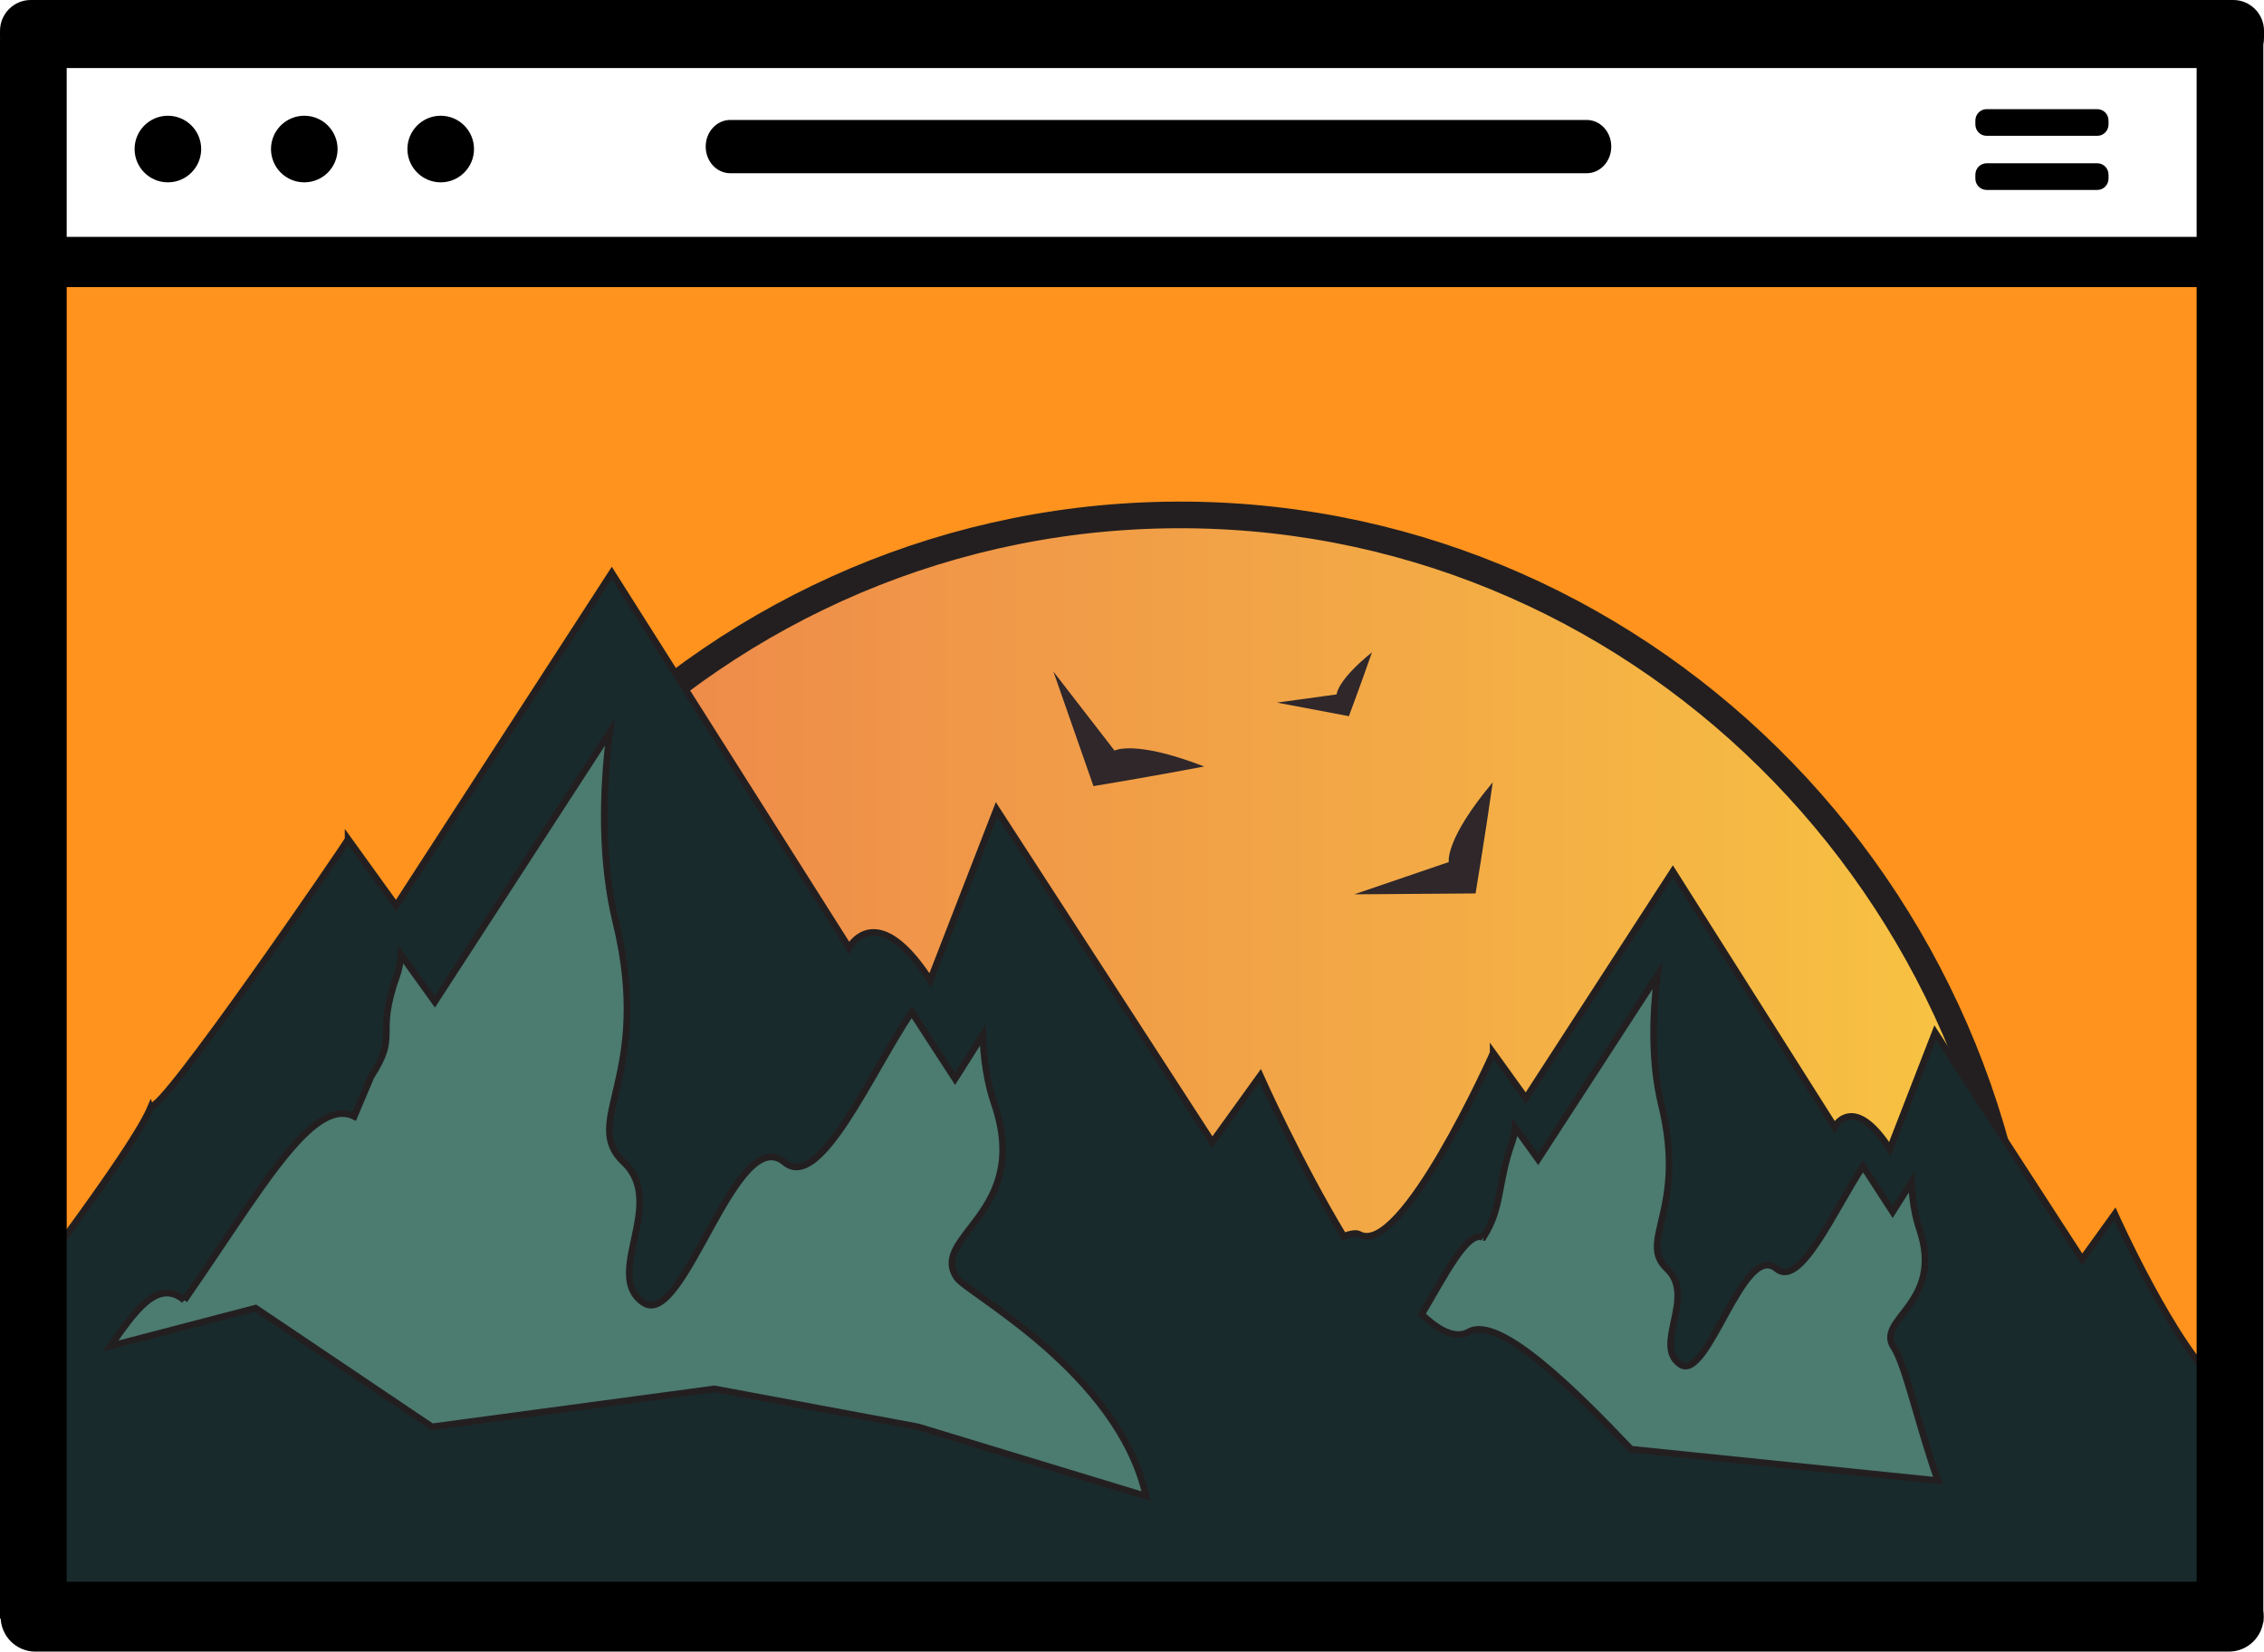
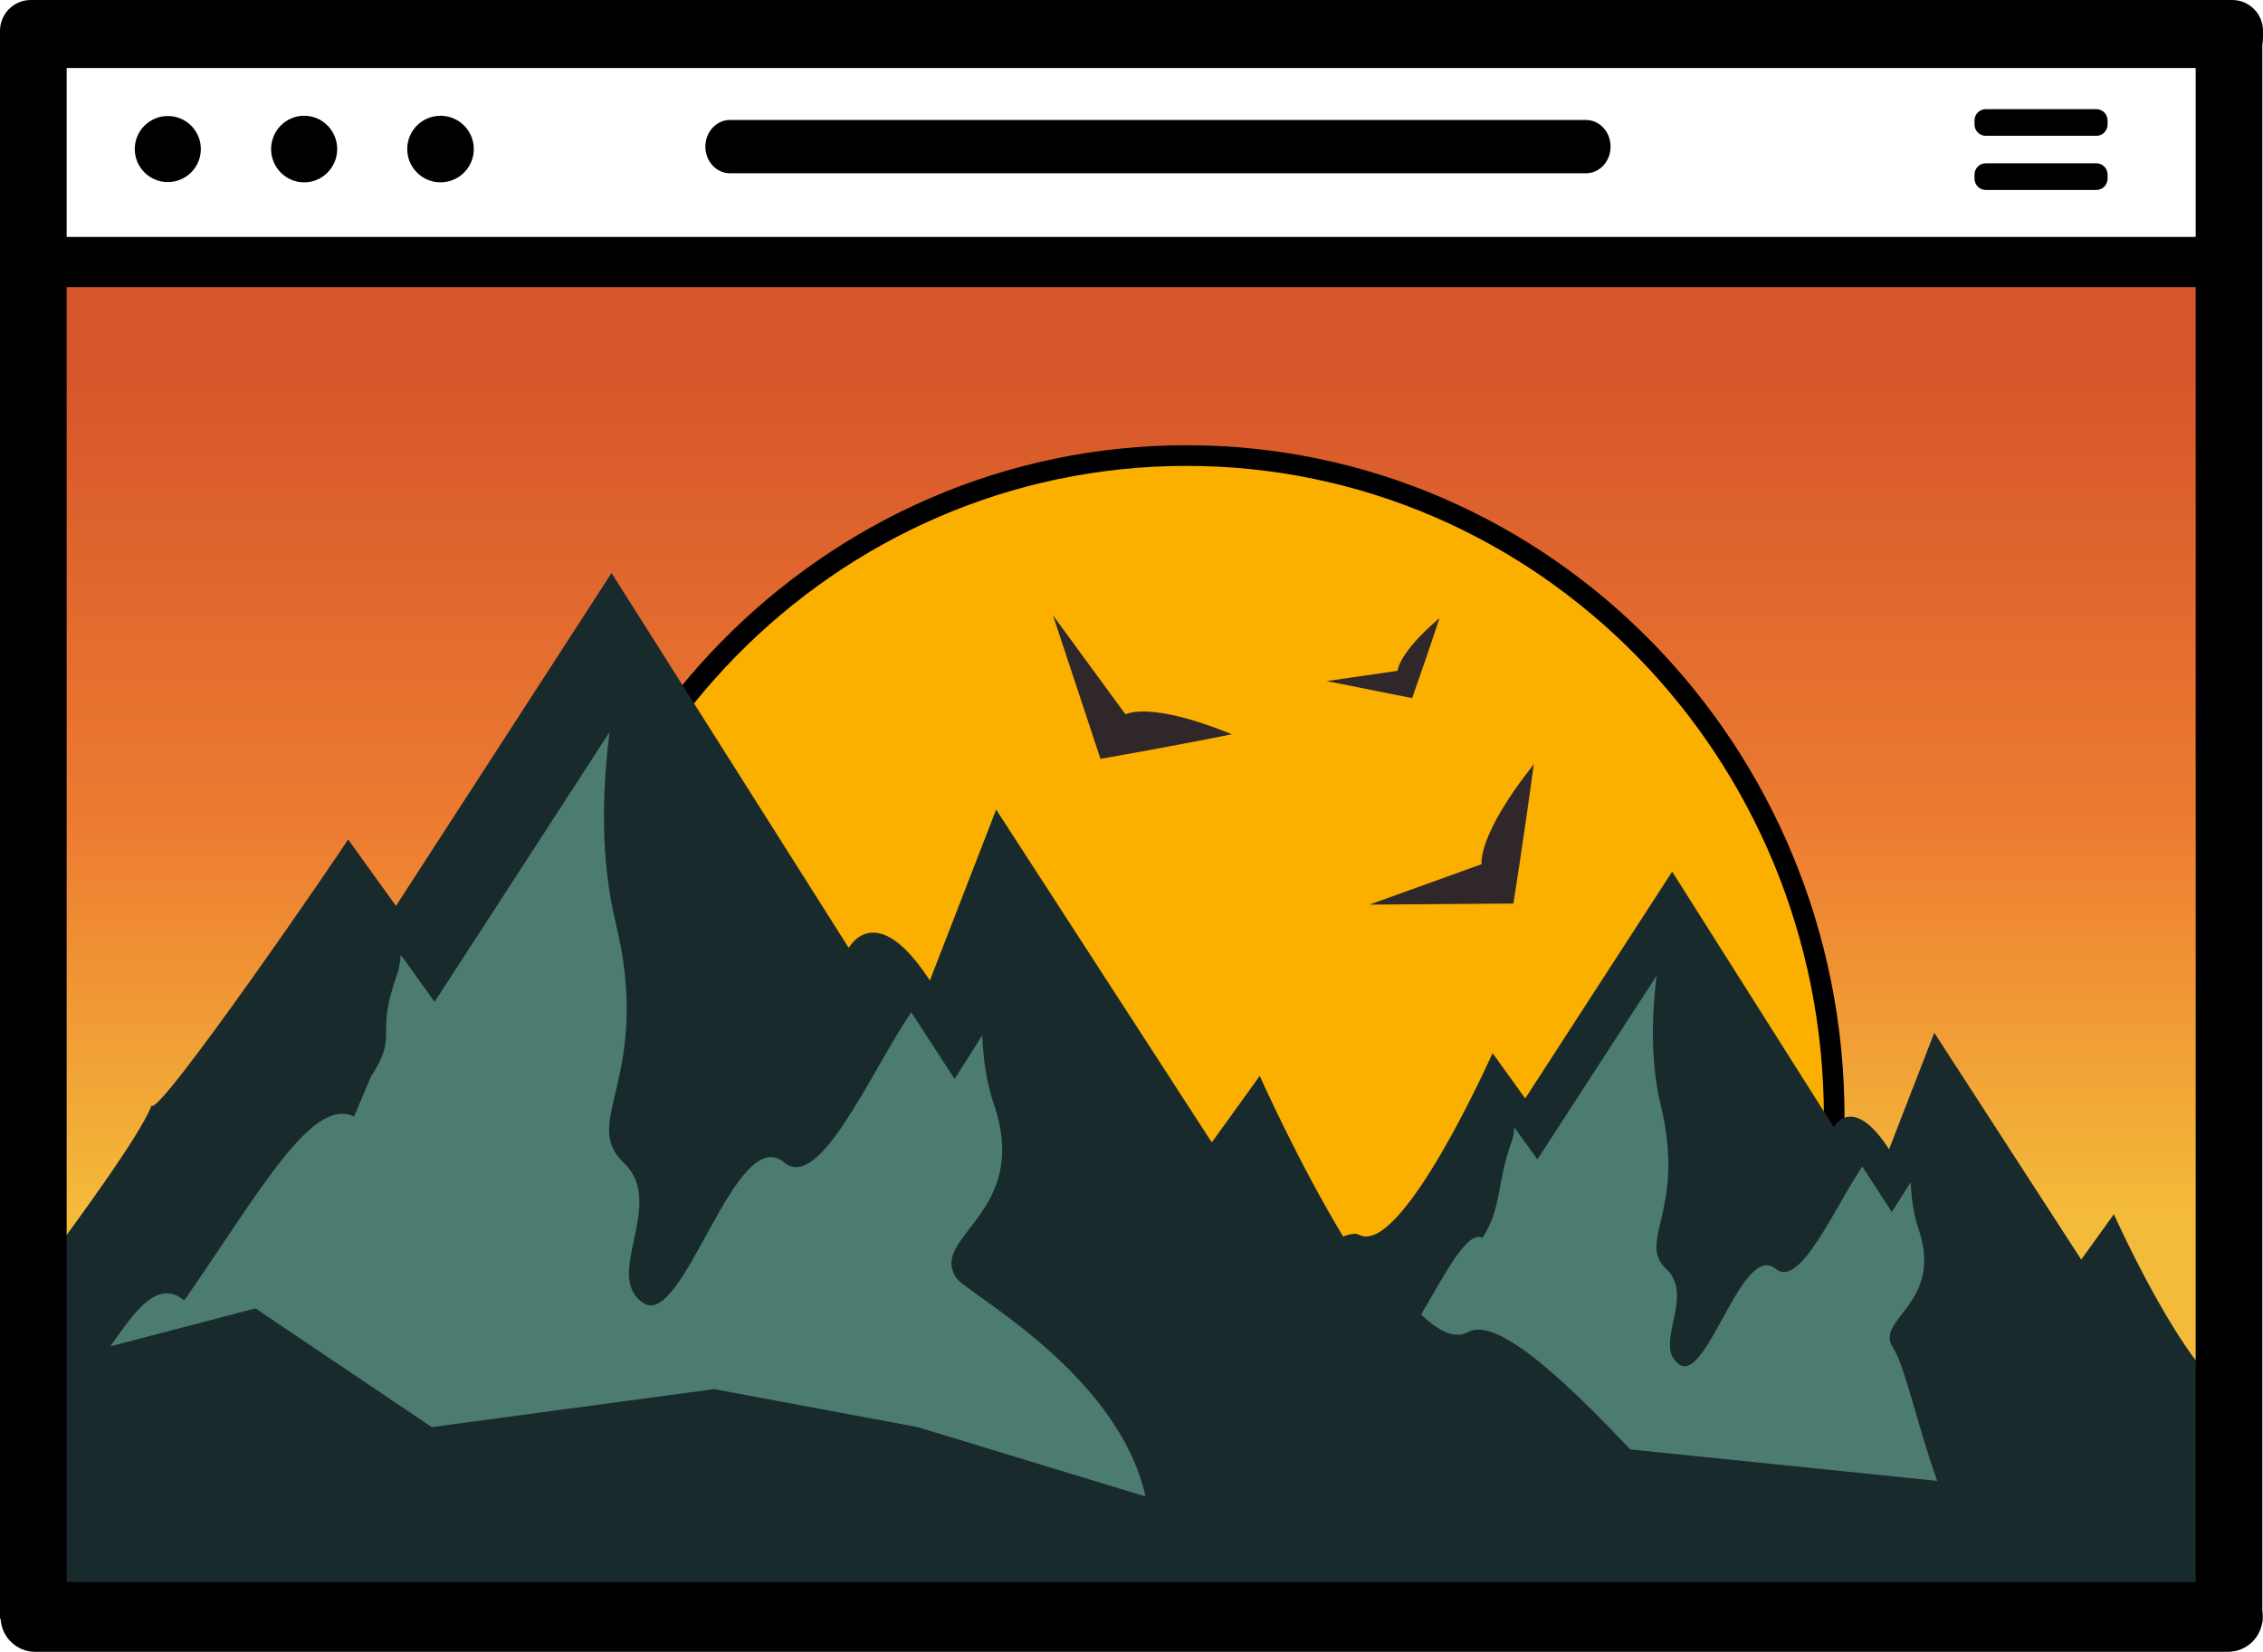
- <svg xmlns="http://www.w3.org/2000/svg" id="Layer_2" data-name="Layer 2" viewBox="0 0 85 62">
+ <svg xmlns="http://www.w3.org/2000/svg" id="Layer_2" data-name="Layer 2" viewBox="0 0 137 100">
  <defs>
-     <linearGradient id="Sky_15" data-name="Sky 15" x1="12.488" y1="40.046" x2="76.125" y2="40.046" gradientUnits="userSpaceOnUse">
-       <stop offset=".006" stop-color="#ec7d4c" />
-       <stop offset=".802" stop-color="#f5b644" />
-       <stop offset="1" stop-color="#f8c642" />
+     <linearGradient id="linear-gradient" x1="68.186" y1="-15.267" x2="68.186" y2="73.57" gradientUnits="userSpaceOnUse">
+       <stop offset=".022" stop-color="#573734" />
+       <stop offset=".028" stop-color="#5f3933" />
+       <stop offset=".052" stop-color="#7f4031" />
+       <stop offset=".08" stop-color="#9a472f" />
+       <stop offset=".111" stop-color="#b04c2d" />
+       <stop offset=".147" stop-color="#c1502c" />
+       <stop offset=".191" stop-color="#cd532b" />
+       <stop offset=".254" stop-color="#d4552b" />
+       <stop offset=".427" stop-color="#d6562b" />
+       <stop offset=".736" stop-color="#ed7c31" />
+       <stop offset="1" stop-color="#f4bb3a" />
    </linearGradient>
  </defs>
  <g id="Layer">
    <g id="Icon">
      <g id="Display">
-         <rect id="Background" x="1.606" y="9.896" width="81.397" height="50.302" fill="#ff931e" stroke="#231f20" stroke-miterlimit="10" />
+         <rect id="Background" x="2.589" y="15.961" width="131.193" height="81.133" fill="url(#linear-gradient)" stroke-width="0" />
        <g id="Forground">
-           <path id="Sun" d="m75.185,59.671c.657-2.695.985-5.522.935-8.43-.308-17.932-14.802-32.217-32.371-31.906-17.569.312-31.564,15.102-31.256,33.034.05,2.908.473,5.722,1.224,8.392l61.467-1.09" fill="url(#Sky_15)" stroke="#231f20" stroke-miterlimit="10" />
+           <path id="Sun" d="m109.707,78.014c.867-3.31,1.333-6.79,1.334-10.379.006-22.128-17.554-40.063-39.219-40.056-21.665.006-39.235,17.951-39.241,40.079-.001,3.589.46,7.069,1.328,10.378l75.796-.022" fill="#fbb000" stroke="#000" stroke-miterlimit="10" stroke-width="1.25" />
          <g id="Birds">
-             <path id="Bird1" d="m50.844,33.573l4.555-.033s.356-2.135.645-4.172c-1.814,2.164-1.65,2.993-1.65,2.993l-3.55,1.212Z" fill="#2f272a" stroke-width="0" />
-             <path id="Bird2" d="m39.55,25.212l1.503,4.299s2.137-.352,4.158-.737c-2.635-1.017-3.366-.596-3.366-.596l-2.295-2.966Z" fill="#2f272a" stroke-width="0" />
-             <path id="Bird3" d="m47.941,26.375l2.702.51s.459-1.224.866-2.397c-1.325,1.071-1.325,1.58-1.325,1.58l-2.244.307Z" fill="#2f272a" stroke-width="0" />
+             <path id="Bird1" d="m82.903,54.765l8.718-.066s.682-4.315,1.234-8.431c-3.471,4.373-3.158,6.048-3.158,6.048l-6.794,2.449Z" fill="#2f272a" stroke-width="0" />
+             <path id="Bird2" d="m63.746,37.253l2.876,8.688s4.09-.712,7.957-1.489c-5.042-2.056-6.441-1.204-6.441-1.204l-4.392-5.995Z" fill="#2f272a" stroke-width="0" />
+             <path id="Bird3" d="m80.318,41.232l5.172,1.03s.878-2.474,1.657-4.845c-2.535,2.164-2.535,3.194-2.535,3.194l-4.294.621Z" fill="#2f272a" stroke-width="0" />
          </g>
          <g id="Mountains">
-             <path d="m83.896,60.724c-.047-.449-.042-.902.01-1.351-.012-.133,0-.266-.005-.399-.072-.66-.036-1.33.104-1.981-.035-.176-.075-.351-.096-.53h.005c-.338-1.001-.408-2.082-.217-3.117-.159-.421-.263-.859-.325-1.303-1.704-1.406-3.973-6.468-3.973-6.468l-1.227,1.702-5.519-8.514-1.698,4.373c-1.125-1.733-1.792-1.199-2.005-.939-.047.06-.073.108-.073.108l-6.071-9.59-5.519,8.514-1.227-1.702v.002c-.057.128-3.448,7.696-5.029,6.809-.105-.06-.306-.032-.584.072-1.696-2.805-3.132-6.03-3.132-6.03l-1.801,2.498-8.099-12.492-2.491,6.416c-1.651-2.543-2.629-1.761-2.939-1.378-.073.088-.107.154-.107.154l-8.91-14.071-8.097,12.494-1.801-2.498v.002c-.086.19-7.076,10.39-7.379,9.992-.22.534-.84,1.722-4.375,6.462-.001.026.109,8.245.049,8.101.021.243.038,4.732.031,4.975" fill="#192a2c" stroke="#231f20" stroke-miterlimit="10" stroke-width=".25" />
-             <path d="m55.685,46.454h.002c.729-1.13.517-2.008,1.095-3.615.054-.151.084-.328.097-.524l.867,1.202,4.48-6.899c-.189,1.511-.236,3.268.156,4.878.959,3.941-.916,5.083.202,6.133,1.114,1.048-.539,2.879.498,3.589,1.039.708,2.355-4.64,3.616-3.589.903.753,2.194-2.276,3.25-3.846l1.11,1.71.708-1.118c.026.627.116,1.228.296,1.761.959,2.805-1.678,3.378-.959,4.449.435.645.985,3.159,1.659,4.999l-11.528-1.181c-2.125-2.238-4.956-5.04-6.084-4.407-.494.277-1.107-.021-1.773-.657.865-1.46,1.721-3.171,2.305-2.884" fill="#4c7b6f" stroke="#231f20" stroke-miterlimit="10" stroke-width=".25" />
-             <path d="m6.92,48.81c2.823-4.053,4.795-7.673,6.379-6.901l.631-1.493c1.071-1.656.131-1.449.975-3.809.079-.221.125-.483.148-.771l1.271,1.768,6.572-10.125c-.279,2.219-.345,4.794.23,7.155,1.406,5.783-1.348,7.458.294,8.999,1.64,1.54-.79,4.223.732,5.267,1.524,1.042,3.458-6.806,5.304-5.267,1.327,1.106,3.222-3.338,4.772-5.642l1.629,2.508,1.039-1.64c.036.917.169,1.801.438,2.586,1.406,4.113-2.462,4.952-1.409,6.524.391.58,6.063,3.55,7.104,8.199l-8.562-2.604-7.644-1.425-10.605,1.425-6.621-4.456-5.45,1.423c.852-1.202,1.741-2.583,2.775-1.721" fill="#4c7b6f" stroke="#231f20" stroke-miterlimit="10" stroke-width=".25" />
+             <path d="m135.221,97.941c-.075-.724-.067-1.454.015-2.179-.019-.214,0-.43-.008-.644-.115-1.065-.058-2.145.167-3.194-.056-.284-.121-.567-.154-.854l.008-.002c-.545-1.612-.658-3.356-.35-5.026-.256-.679-.423-1.386-.523-2.102-2.746-2.268-6.403-10.432-6.403-10.432l-1.978,2.745-8.895-13.732-2.737,7.054c-1.813-2.794-2.889-1.933-3.231-1.514-.075.096-.117.174-.117.174l-9.784-15.468-8.895,13.732-1.978-2.745v.004c-.092.207-5.558,12.413-8.106,10.983-.169-.096-.493-.051-.941.116-2.733-4.524-5.048-9.725-5.048-9.725l-2.902,4.029-13.054-20.149-4.015,10.348c-2.662-4.101-4.238-2.84-4.736-2.223-.117.142-.173.249-.173.249l-14.361-22.696-13.05,20.152-2.902-4.029v.004c-.139.307-11.404,16.757-11.894,16.116-.355.861-1.354,2.777-7.052,10.422-.002.042.176,13.298.078,13.067.035.391.061,7.631.05,8.024" fill="#192a2c" stroke-width="0" />
+             <path d="m89.751,74.925h.004c1.176-1.822.833-3.238,1.764-5.831.087-.243.135-.53.156-.845l1.397,1.939,7.221-11.128c-.305,2.438-.38,5.272.252,7.867,1.546,6.357-1.476,8.198.325,9.892,1.796,1.69-.869,4.644.803,5.789,1.674,1.142,3.796-7.483,5.829-5.789,1.456,1.214,3.536-3.67,5.238-6.203l1.789,2.758,1.142-1.803c.041,1.011.186,1.98.478,2.841,1.546,4.524-2.705,5.448-1.546,7.176.702,1.041,1.587,5.095,2.675,8.063l-18.581-1.905c-3.425-3.61-7.988-8.129-9.807-7.108-.796.447-1.785-.034-2.857-1.059,1.394-2.356,2.774-5.114,3.715-4.651" fill="#4c7b6f" stroke-width="0" />
+             <path d="m11.153,78.726c4.551-6.538,7.728-12.376,10.281-11.131l1.016-2.408c1.727-2.671.212-2.338,1.572-6.144.128-.357.201-.778.239-1.243l2.048,2.851,10.593-16.331c-.45,3.58-.557,7.732.371,11.541,2.266,9.328-2.172,12.03.474,14.514,2.643,2.484-1.273,6.811,1.179,8.495,2.456,1.68,5.573-10.977,8.548-8.495,2.139,1.785,5.193-5.383,7.691-9.1l2.626,4.046,1.674-2.645c.058,1.479.273,2.904.705,4.171,2.266,6.635-3.969,7.987-2.27,10.523.63.936,9.773,5.726,11.451,13.225l-13.8-4.2-12.32-2.299-17.093,2.299-10.672-7.187-8.784,2.296c1.373-1.939,2.806-4.166,4.473-2.776" fill="#4c7b6f" stroke-width="0" />
          </g>
        </g>
      </g>
      <g id="Screen">
-         <rect id="Left" y="1.456" width="2.504" height="59.307" stroke-width="0" />
-         <rect id="Right" x="82.471" y="1.499" width="2.504" height="59.411" stroke-width="0" />
+         <rect id="Left" y="2.348" width="4.036" height="95.656" stroke-width="0" />
+         <rect id="Right" x="132.924" y="2.417" width="4.036" height="95.823" stroke-width="0" />
        <g id="ToolBar">
          <g id="Navbar">
-             <path id="Searchbar" d="m27.416,4.503h32.157c.509,0,.921.447.921.999h0c0,.553-.412,1.001-.921,1.001H27.416c-.509,0-.921-.447-.921-.999h0c0-.553.412-1.001.921-1.001Z" stroke-width="0" />
+             <path id="Searchbar" d="m44.188,7.263h51.83c.82,0,1.485.722,1.485,1.612v.002c0,.89-.665,1.612-1.485,1.612h-51.83c-.82,0-1.485-.722-1.485-1.612v-.002c0-.89.665-1.612,1.485-1.612Z" stroke-width="0" />
            <g id="Menu">
-               <path d="m74.581,4.098h4.164c.231,0,.418.192.418.428v.144c0,.236-.187.428-.418.428h-4.164c-.231,0-.418-.192-.418-.428v-.144c0-.236.187-.428.418-.428Z" stroke-width="0" />
-               <path d="m74.581,6.13h4.164c.231,0,.418.192.418.428v.144c0,.236-.187.428-.418.428h-4.164c-.231,0-.418-.192-.418-.428v-.144c0-.236.187-.428.418-.428Z" stroke-width="0" />
+               <path d="m120.207,6.609h6.712c.372,0,.673.309.673.69v.232c0,.381-.301.69-.673.69h-6.712c-.372,0-.673-.309-.673-.69v-.232c0-.381.301-.69.673-.69Z" stroke-width="0" />
+               <path d="m120.207,9.887h6.712c.372,0,.673.309.673.69v.232c0,.381-.301.69-.673.69h-6.712c-.372,0-.673-.309-.673-.69v-.232c0-.381.301-.69.673-.69Z" stroke-width="0" />
            </g>
            <g id="Buttons">
-               <circle cx="6.303" cy="5.595" r="1.25" stroke-width="0" />
-               <circle cx="11.424" cy="5.595" r="1.25" stroke-width="0" />
-               <circle cx="16.546" cy="5.595" r="1.25" stroke-width="0" />
+               <circle cx="10.159" cy="9.023" r="2" stroke-width="0" />
+               <ellipse cx="18.413" cy="9.023" rx="2" ry="2.016" stroke-width="0" />
+               <circle cx="26.668" cy="9.023" r="2.015" stroke-width="0" />
            </g>
          </g>
-           <path id="Top" d="m1.155,0h82.691c.638,0,1.155.52,1.155,1.162v.23c0,.641-.517,1.162-1.155,1.162H1.155c-.638,0-1.155-.52-1.155-1.162v-.23C0,.52.517,0,1.155,0Z" stroke-width="0" />
-           <path id="Bottom" d="m1.204,8.892h82.788c.518,0,.938.422.938.944h0c0,.521-.42.943-.938.943H1.204c-.518,0-.938-.422-.938-.944h0c0-.521.42-.943.938-.943Z" stroke-width="0" />
+           <path id="Top" d="m1.861,0h133.278c1.028,0,1.861.839,1.861,1.873v.37c0,1.035-.833,1.873-1.861,1.873H1.861c-1.028,0-1.861-.839-1.861-1.873v-.37C0,.839.833,0,1.861,0Z" stroke-width="0" />
+           <path id="Bottom" d="m1.94,14.342h133.434c.835,0,1.512.681,1.512,1.522h0c0,.841-.677,1.52-1.512,1.52H1.94c-.835,0-1.512-.681-1.512-1.522h0c0-.841.677-1.52,1.512-1.52Z" stroke-width="0" />
        </g>
-         <path id="Bottom-2" data-name="Bottom" d="m1.326,59.378h82.358c.72,0,1.303.587,1.303,1.311h0c0,.725-.583,1.312-1.303,1.312H1.326c-.72,0-1.303-.587-1.303-1.311H.023c0-.725.583-1.312,1.303-1.312Z" stroke-width="0" />
+         <rect id="Bottom-2" data-name="Bottom" x=".037" y="95.77" width="136.943" height="4.23" rx="2.1" ry="2.1" stroke-width="0" />
      </g>
    </g>
  </g>
</svg>
